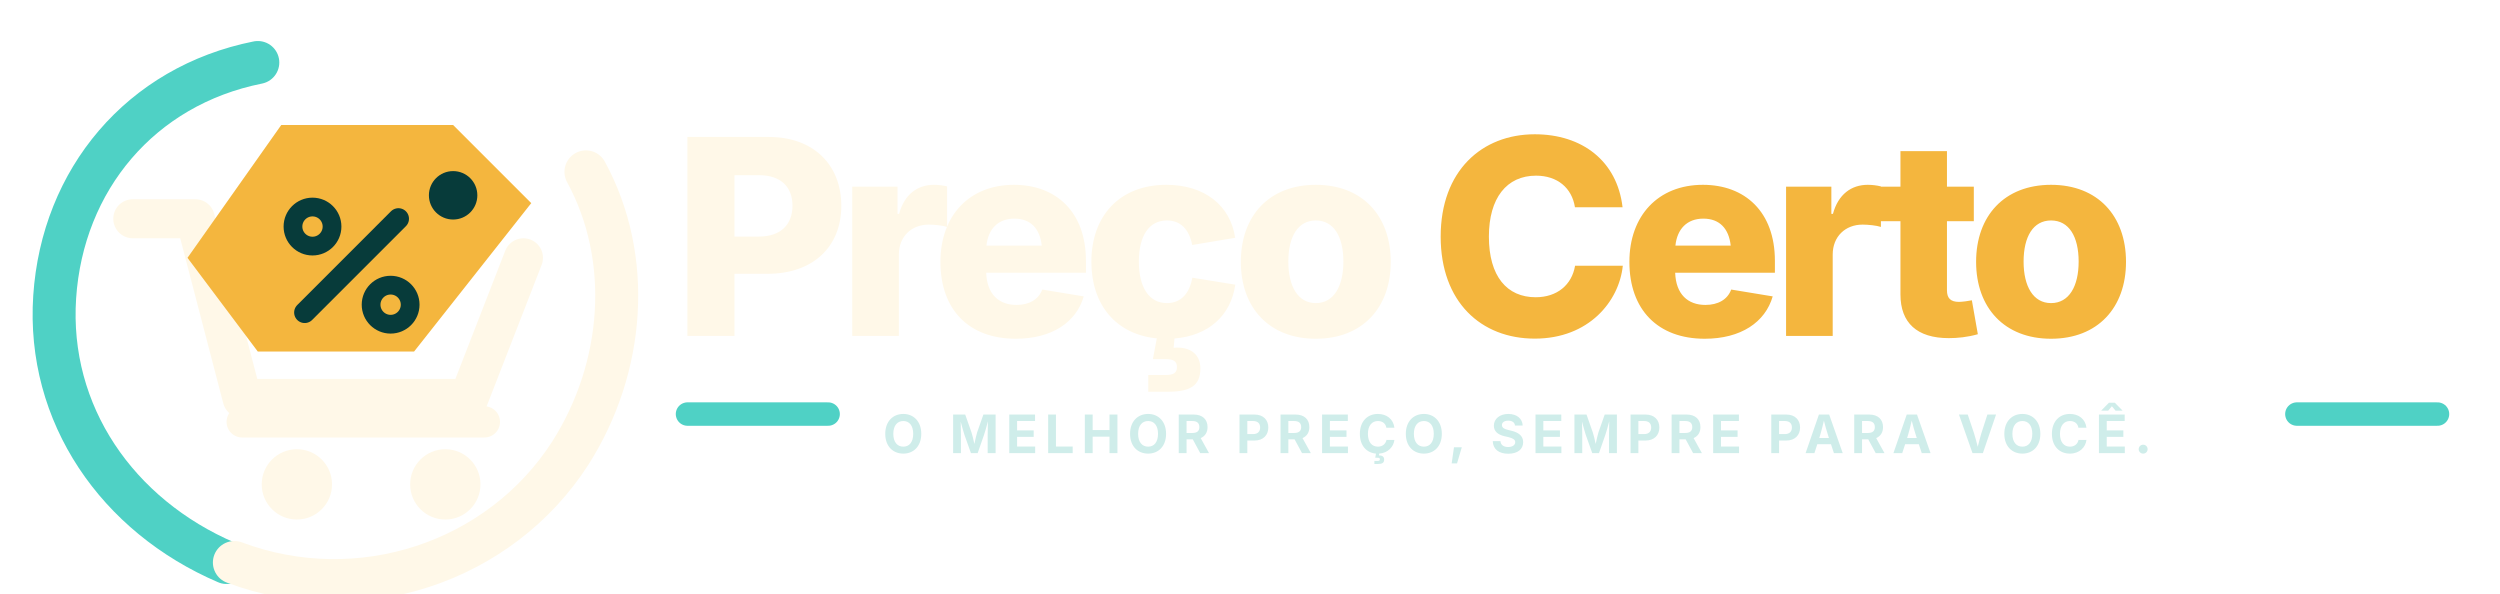
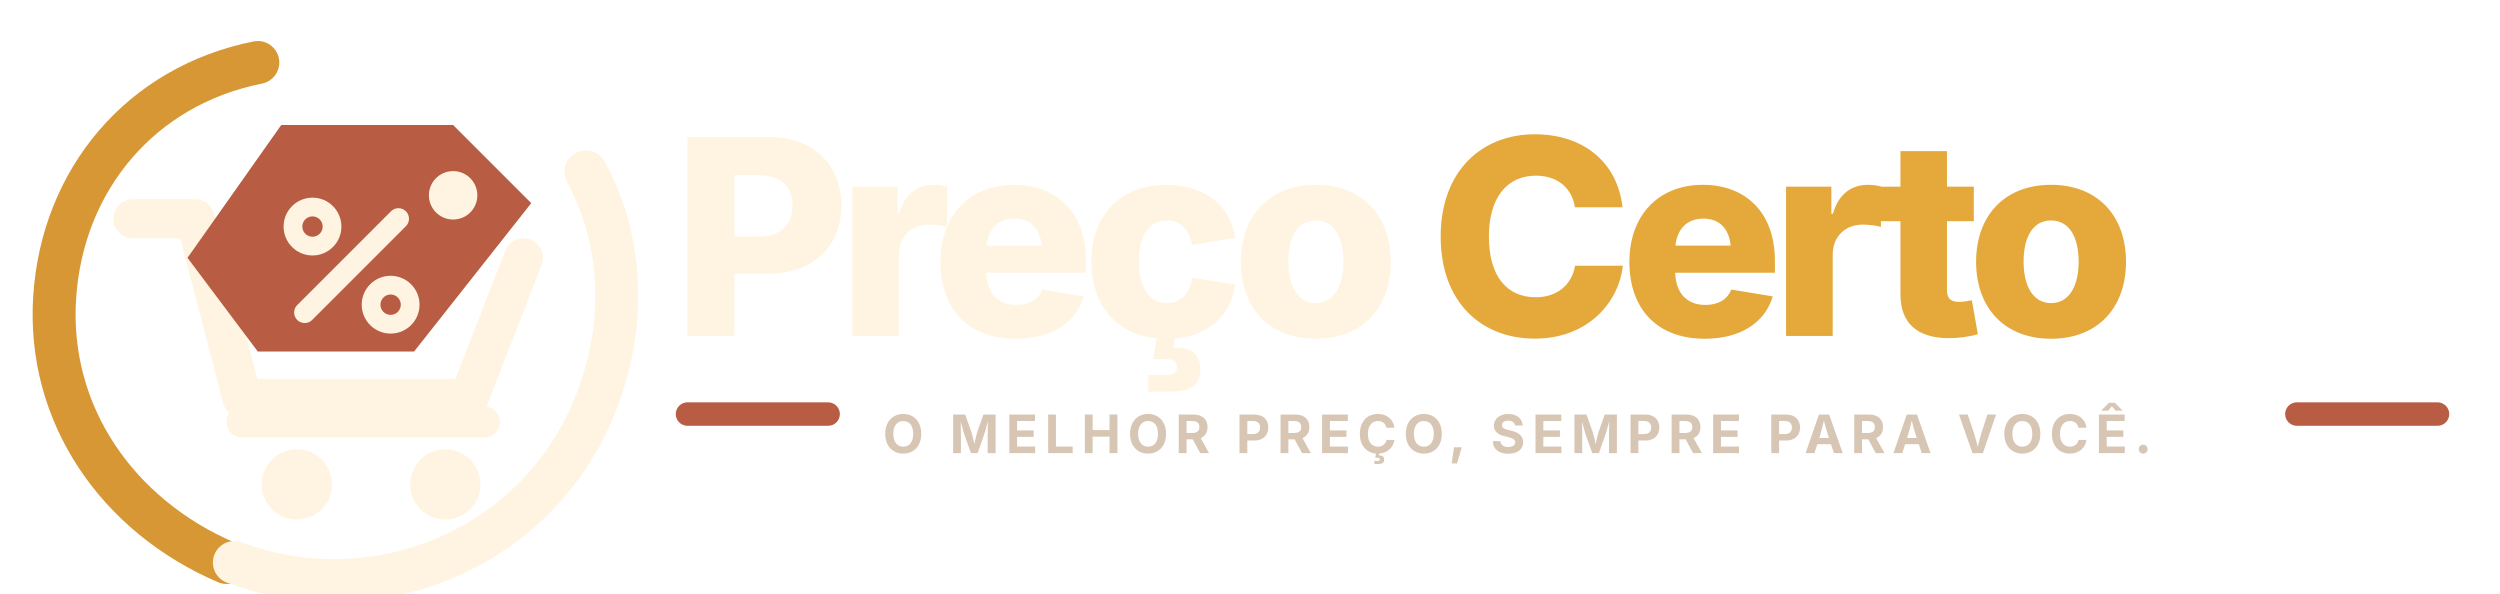
<svg xmlns="http://www.w3.org/2000/svg" width="320" height="76" viewBox="0 0 320 76" role="img" aria-labelledby="title desc">
  <g transform="translate(2 3)">
-     <path d="M31 5C16 8 6 20 5 35c-1 15 8 28 22 34" fill="none" stroke="#4FD1C5" stroke-width="5.5" stroke-linecap="round" />
-     <path d="M28 69c16 6 34 0 43-14 7-11 8-25 2-36" fill="none" stroke="#FFF8E8" stroke-width="5.5" stroke-linecap="round" />
-     <path d="M15 25h8l6 23h29l7-18" fill="none" stroke="#FFF8E8" stroke-width="5" stroke-linecap="round" stroke-linejoin="round" />
-     <path d="M29 51h31" stroke="#FFF8E8" stroke-width="4" stroke-linecap="round" />
-     <circle cx="36" cy="59" r="4.5" fill="#FFF8E8" />
-     <circle cx="55" cy="59" r="4.5" fill="#FFF8E8" />
-     <path d="M34 13h22l10 10-15 19H31L22 30Z" fill="#F4B63E" />
-     <circle cx="56" cy="22" r="3.1" fill="#073B3A" />
-     <circle cx="38" cy="26" r="2.5" fill="none" stroke="#073B3A" stroke-width="2.4" />
-     <circle cx="48" cy="36" r="2.5" fill="none" stroke="#073B3A" stroke-width="2.4" />
-     <path d="M49 25 37 37" stroke="#073B3A" stroke-width="2.7" stroke-linecap="round" />
+     <path d="M31 5C16 8 6 20 5 35c-1 15 8 28 22 34" fill="none" stroke="#D79735" stroke-width="5.5" stroke-linecap="round" />
+     <path d="M28 69c16 6 34 0 43-14 7-11 8-25 2-36" fill="none" stroke="#FFF4E1" stroke-width="5.5" stroke-linecap="round" />
+     <path d="M15 25h8l6 23h29l7-18" fill="none" stroke="#FFF4E1" stroke-width="5" stroke-linecap="round" stroke-linejoin="round" />
+     <path d="M29 51h31" stroke="#FFF4E1" stroke-width="4" stroke-linecap="round" />
+     <circle cx="36" cy="59" r="4.5" fill="#FFF4E1" />
+     <circle cx="55" cy="59" r="4.5" fill="#FFF4E1" />
+     <path d="M34 13h22l10 10-15 19H31L22 30Z" fill="#B85D43" />
+     <circle cx="56" cy="22" r="3.1" fill="#FFF4E1" />
+     <circle cx="38" cy="26" r="2.5" fill="none" stroke="#FFF4E1" stroke-width="2.4" />
+     <circle cx="48" cy="36" r="2.5" fill="none" stroke="#FFF4E1" stroke-width="2.4" />
+     <path d="M49 25 37 37" stroke="#FFF4E1" stroke-width="2.7" stroke-linecap="round" />
  </g>
-   <text x="86" y="43" fill="#FFF8E8" font-family="Typeclear, Manrope, Inter, Arial, sans-serif" font-size="35" font-weight="800" letter-spacing="-1.7">Preço</text>
-   <text x="183" y="43" fill="#F4B63E" font-family="Typeclear, Manrope, Inter, Arial, sans-serif" font-size="35" font-weight="800" letter-spacing="-1.7">Certo</text>
-   <path d="M88 53h18M294 53h18" stroke="#4FD1C5" stroke-width="3" stroke-linecap="round" />
-   <text x="113" y="58" fill="#CFEDEA" font-family="Typeclear, Inter, Arial, sans-serif" font-size="6.8" font-weight="750" letter-spacing=".85">O MELHOR PREÇO, SEMPRE PARA VOCÊ.</text>
+   <text x="86" y="43" fill="#FFF4E1" font-family="Typeclear, Manrope, Inter, Arial, sans-serif" font-size="35" font-weight="800" letter-spacing="-1.7">Preço</text>
+   <text x="183" y="43" fill="#E4A83B" font-family="Typeclear, Manrope, Inter, Arial, sans-serif" font-size="35" font-weight="800" letter-spacing="-1.7">Certo</text>
+   <path d="M88 53h18M294 53h18" stroke="#B85D43" stroke-width="3" stroke-linecap="round" />
+   <text x="113" y="58" fill="#D8C6B5" font-family="Typeclear, Inter, Arial, sans-serif" font-size="6.8" font-weight="750" letter-spacing=".85">O MELHOR PREÇO, SEMPRE PARA VOCÊ.</text>
</svg>
